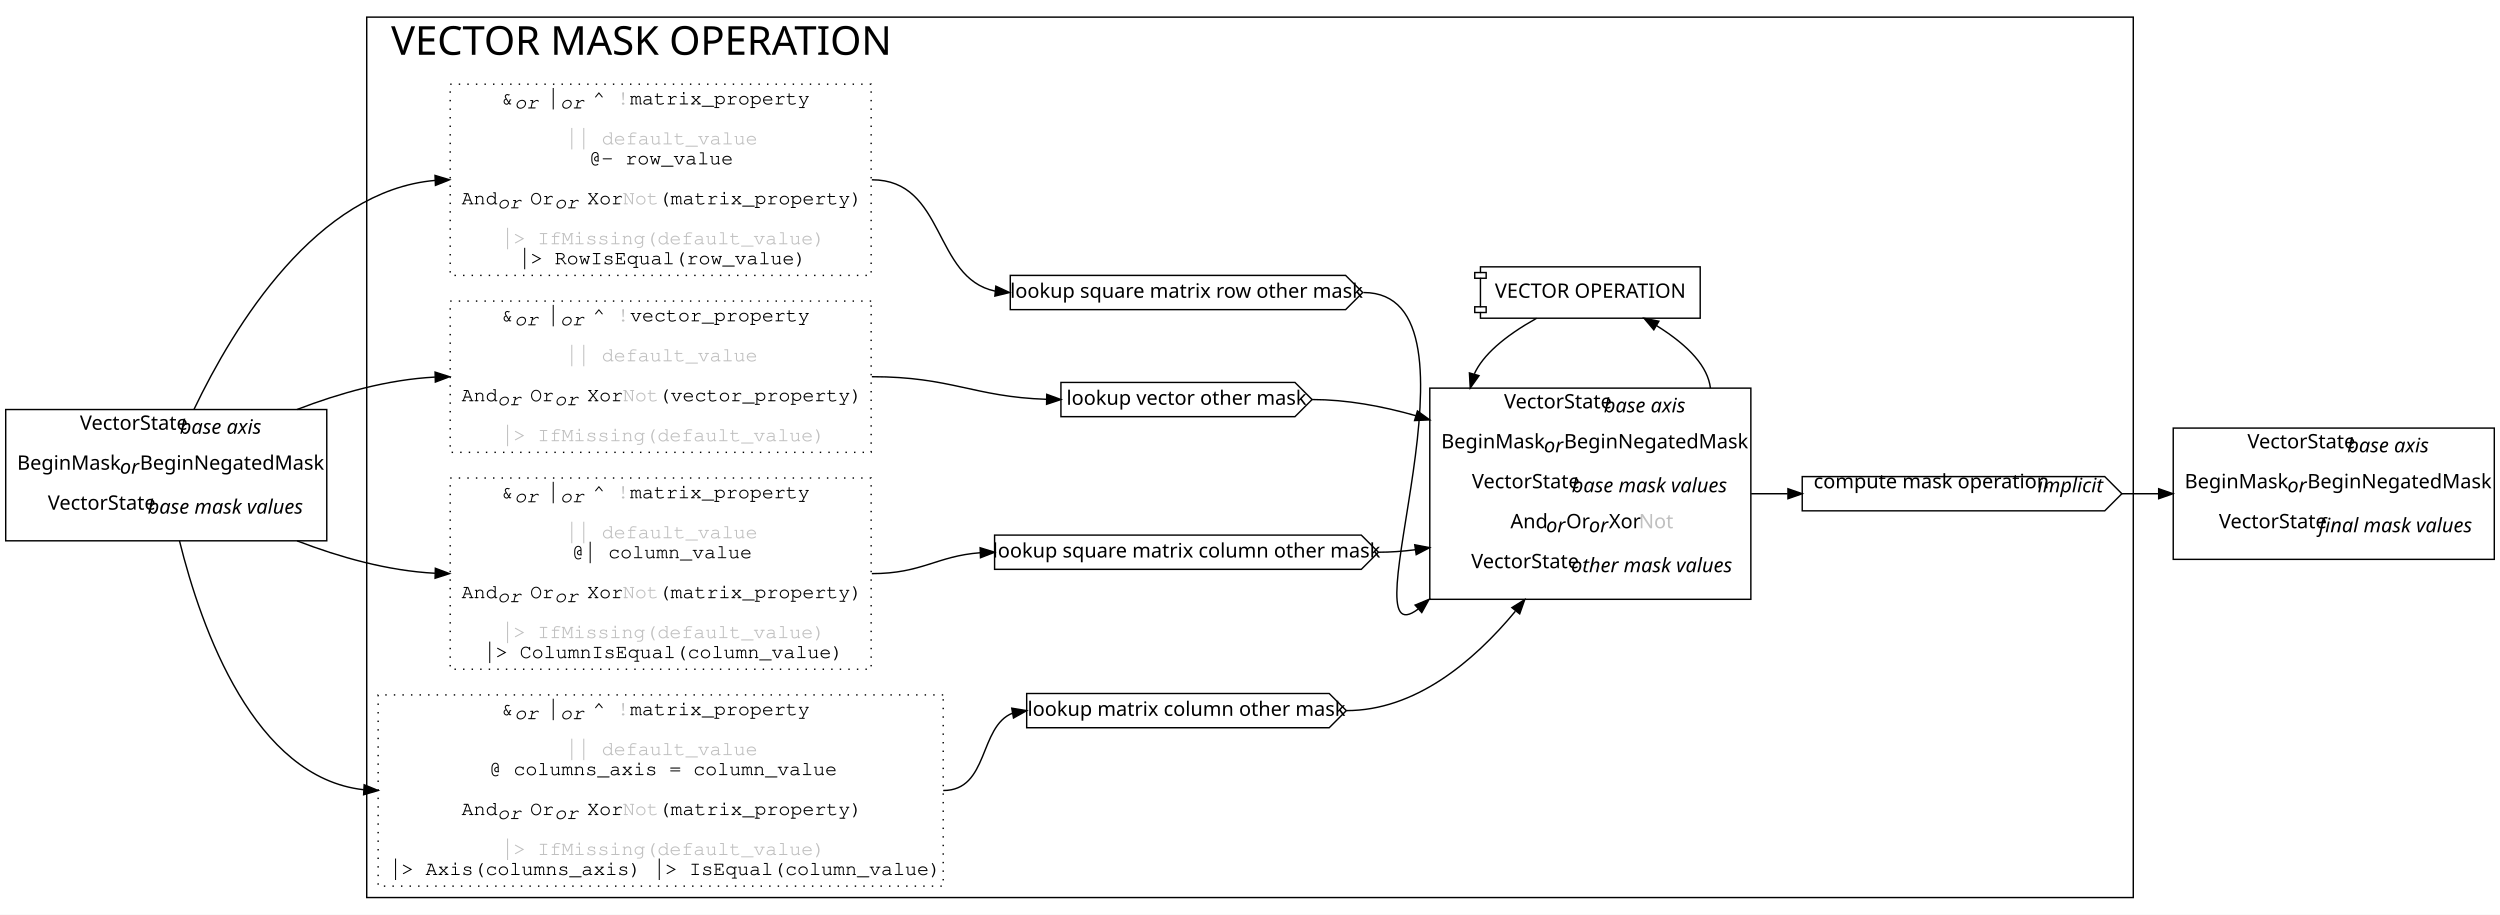
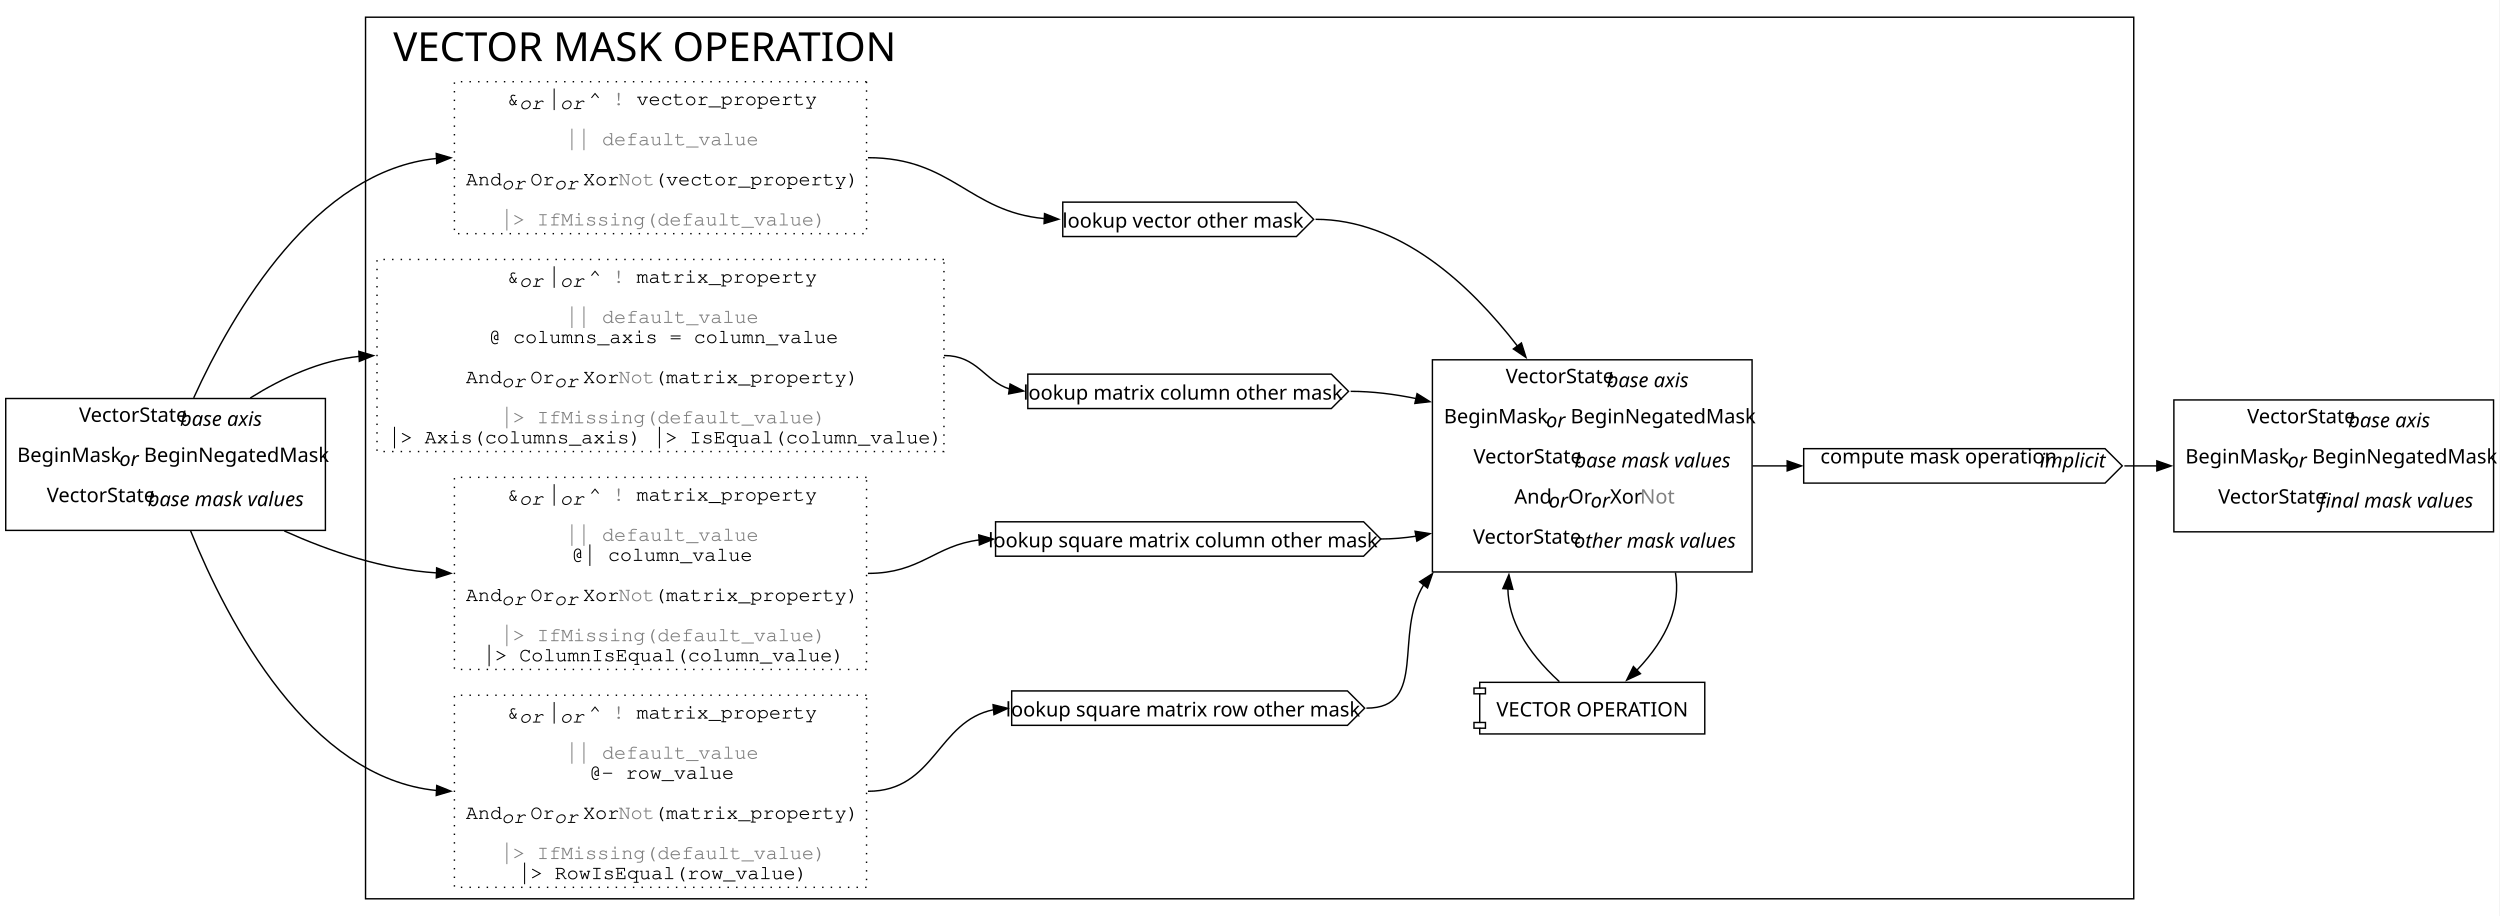
- <svg xmlns="http://www.w3.org/2000/svg" xmlns:xlink="http://www.w3.org/1999/xlink" width="1752pt" height="641pt" viewBox="0.00 0.00 1752.00 641.00">
-   <g id="graph0" class="graph" transform="scale(1 1) rotate(0) translate(4 637)">
-     <polygon fill="#ffffff" stroke="transparent" points="-4,4 -4,-637 1748,-637 1748,4 -4,4" />
+ <svg xmlns="http://www.w3.org/2000/svg" xmlns:xlink="http://www.w3.org/1999/xlink" width="1744pt" height="639pt" viewBox="0.00 0.00 1744.00 639.00">
+   <g id="graph0" class="graph" transform="scale(1 1) rotate(0) translate(4 635)">
+     <polygon fill="white" stroke="none" points="-4,4 -4,-635 1739.5,-635 1739.5,4 -4,4" />
    <g id="clust1" class="cluster">
-       <polygon fill="none" stroke="#000000" points="253,-8 253,-625 1491,-625 1491,-8 253,-8" />
-       <text text-anchor="middle" x="445.5" y="-598.6" font-family="Sans-Serif" font-size="28.00" fill="#000000">VECTOR MASK OPERATION</text>
+       <polygon fill="none" stroke="black" points="251,-8 251,-623 1484.5,-623 1484.5,-8 251,-8" />
+       <text xml:space="preserve" text-anchor="middle" x="445.75" y="-592.4" font-family="Sans-Serif" font-size="28.00">VECTOR MASK OPERATION</text>
    </g>
    <g id="node1" class="node">
-       <polygon fill="none" stroke="#000000" points="225,-350 0,-350 0,-258 225,-258 225,-350" />
-       <text text-anchor="start" x="52" y="-335.8" font-family="Sans-Serif" font-size="14.00" fill="#000000">VectorState</text>
-       <text text-anchor="start" x="122" y="-335.8" font-family="Sans-Serif" font-style="italic" baseline-shift="sub" font-size="14.00" fill="#000000">base axis</text>
-       <text text-anchor="start" x="110.5" y="-321.8" font-family="Sans-Serif" font-size="14.00" fill="#000000"> </text>
-       <text text-anchor="start" x="8" y="-307.8" font-family="Sans-Serif" font-size="14.00" fill="#000000">BeginMask </text>
-       <text text-anchor="start" x="80" y="-307.8" font-family="Sans-Serif" font-style="italic" baseline-shift="sub" font-size="14.00" fill="#000000">or </text>
-       <text text-anchor="start" x="94" y="-307.8" font-family="Sans-Serif" font-size="14.00" fill="#000000"> BeginNegatedMask</text>
-       <text text-anchor="start" x="110.5" y="-293.8" font-family="Sans-Serif" font-size="14.00" fill="#000000"> </text>
-       <text text-anchor="start" x="29.5" y="-279.8" font-family="Sans-Serif" font-size="14.00" fill="#000000">VectorState</text>
-       <text text-anchor="start" x="99.5" y="-279.8" font-family="Sans-Serif" font-style="italic" baseline-shift="sub" font-size="14.00" fill="#000000">base mask values</text>
-       <text text-anchor="start" x="110.5" y="-265.8" font-family="Sans-Serif" font-size="14.00" fill="#000000"> </text>
+       <polygon fill="none" stroke="black" points="223,-357 0,-357 0,-265 223,-265 223,-357" />
+       <text xml:space="preserve" text-anchor="start" x="51.12" y="-340.7" font-family="Sans-Serif" font-size="14.00">VectorState</text>
+       <text xml:space="preserve" text-anchor="start" x="121.62" y="-340.7" font-family="Sans-Serif" font-style="italic" baseline-shift="sub" font-size="14.00">base axis</text>
+       <text xml:space="preserve" text-anchor="start" x="109.62" y="-326.7" font-family="Sans-Serif" font-size="14.00"> </text>
+       <text xml:space="preserve" text-anchor="start" x="8" y="-312.7" font-family="Sans-Serif" font-size="14.00">BeginMask </text>
+       <text xml:space="preserve" text-anchor="start" x="79.25" y="-312.7" font-family="Sans-Serif" font-style="italic" baseline-shift="sub" font-size="14.00">or </text>
+       <text xml:space="preserve" text-anchor="start" x="92.75" y="-312.7" font-family="Sans-Serif" font-size="14.00"> BeginNegatedMask</text>
+       <text xml:space="preserve" text-anchor="start" x="109.62" y="-298.7" font-family="Sans-Serif" font-size="14.00"> </text>
+       <text xml:space="preserve" text-anchor="start" x="28.62" y="-284.7" font-family="Sans-Serif" font-size="14.00">VectorState</text>
+       <text xml:space="preserve" text-anchor="start" x="99.12" y="-284.7" font-family="Sans-Serif" font-style="italic" baseline-shift="sub" font-size="14.00">base mask values</text>
+       <text xml:space="preserve" text-anchor="start" x="109.62" y="-270.7" font-family="Sans-Serif" font-size="14.00"> </text>
    </g>
    <g id="node4" class="node">
-       <polygon fill="none" stroke="#000000" stroke-dasharray="1,5" points="606.5,-578 311.5,-578 311.5,-444 606.5,-444 606.5,-578" />
-       <text text-anchor="start" x="347.5" y="-563.8" font-family="Courier,monospace" font-size="14.00" fill="#000000">&amp;</text>
-       <text text-anchor="start" x="356.5" y="-563.8" font-family="Courier,monospace" font-style="italic" baseline-shift="sub" font-size="14.00" fill="#000000">or </text>
-       <text text-anchor="start" x="379.5" y="-563.8" font-family="Courier,monospace" font-size="14.00" fill="#000000">|</text>
-       <text text-anchor="start" x="388.5" y="-563.8" font-family="Courier,monospace" font-style="italic" baseline-shift="sub" font-size="14.00" fill="#000000">or </text>
-       <text text-anchor="start" x="411.5" y="-563.8" font-family="Courier,monospace" font-size="14.00" fill="#000000">^ </text>
-       <text text-anchor="start" x="428.5" y="-563.8" font-family="Courier,monospace" font-size="14.00" fill="#c0c0c0">!</text>
-       <text text-anchor="start" x="437.5" y="-563.8" font-family="Courier,monospace" font-size="14.00" fill="#000000"> matrix_property</text>
-       <text text-anchor="start" x="454.5" y="-549.8" font-family="Courier,monospace" font-size="14.00" fill="#000000"> </text>
-       <text text-anchor="start" x="392.5" y="-535.8" font-family="Courier,monospace" font-size="14.00" fill="#c0c0c0">|| default_value</text>
-       <text text-anchor="start" x="409" y="-521.8" font-family="Courier,monospace" font-size="14.00" fill="#000000">@- row_value</text>
-       <text text-anchor="start" x="454.5" y="-507.8" font-family="Courier,monospace" font-size="14.00" fill="#000000"> </text>
-       <text text-anchor="start" x="319.5" y="-493.8" font-family="Courier,monospace" font-size="14.00" fill="#000000">And</text>
-       <text text-anchor="start" x="344.5" y="-493.8" font-family="Courier,monospace" font-style="italic" baseline-shift="sub" font-size="14.00" fill="#000000">or </text>
-       <text text-anchor="start" x="367.5" y="-493.8" font-family="Courier,monospace" font-size="14.00" fill="#000000">Or</text>
-       <text text-anchor="start" x="384.5" y="-493.8" font-family="Courier,monospace" font-style="italic" baseline-shift="sub" font-size="14.00" fill="#000000">or </text>
-       <text text-anchor="start" x="407.5" y="-493.8" font-family="Courier,monospace" font-size="14.00" fill="#000000">Xor</text>
-       <text text-anchor="start" x="432.5" y="-493.8" font-family="Courier,monospace" font-size="14.00" fill="#c0c0c0">Not</text>
-       <text text-anchor="start" x="457.5" y="-493.8" font-family="Courier,monospace" font-size="14.00" fill="#000000">(matrix_property)</text>
-       <text text-anchor="start" x="454.5" y="-479.8" font-family="Courier,monospace" font-size="14.00" fill="#000000"> </text>
-       <text text-anchor="start" x="347.5" y="-465.8" font-family="Courier,monospace" font-size="14.00" fill="#c0c0c0">|&gt; IfMissing(default_value)</text>
-       <text text-anchor="start" x="359.5" y="-451.8" font-family="Courier,monospace" font-size="14.00" fill="#000000">|&gt; RowIsEqual(row_value)</text>
+       <polygon fill="none" stroke="black" stroke-dasharray="1,5" points="600.5,-150 313,-150 313,-16 600.5,-16 600.5,-150" />
+       <text xml:space="preserve" text-anchor="start" x="349.88" y="-133.7" font-family="Courier,monospace" font-size="14.00">&amp;</text>
+       <text xml:space="preserve" text-anchor="start" x="358.12" y="-133.7" font-family="Courier,monospace" font-style="italic" baseline-shift="sub" font-size="14.00">or </text>
+       <text xml:space="preserve" text-anchor="start" x="378.38" y="-133.7" font-family="Courier,monospace" font-size="14.00">|</text>
+       <text xml:space="preserve" text-anchor="start" x="386.62" y="-133.7" font-family="Courier,monospace" font-style="italic" baseline-shift="sub" font-size="14.00">or </text>
+       <text xml:space="preserve" text-anchor="start" x="406.88" y="-133.7" font-family="Courier,monospace" font-size="14.00">^ </text>
+       <text xml:space="preserve" text-anchor="start" x="423.38" y="-133.7" font-family="Courier,monospace" font-size="14.00" fill="gray">!</text>
+       <text xml:space="preserve" text-anchor="start" x="431.62" y="-133.7" font-family="Courier,monospace" font-size="14.00"> matrix_property</text>
+       <text xml:space="preserve" text-anchor="start" x="452.62" y="-119.7" font-family="Courier,monospace" font-size="14.00"> </text>
+       <text xml:space="preserve" text-anchor="start" x="390.75" y="-105.7" font-family="Courier,monospace" font-size="14.00" fill="gray">|| default_value</text>
+       <text xml:space="preserve" text-anchor="start" x="407.25" y="-91.7" font-family="Courier,monospace" font-size="14.00">@- row_value</text>
+       <text xml:space="preserve" text-anchor="start" x="452.62" y="-77.7" font-family="Courier,monospace" font-size="14.00"> </text>
+       <text xml:space="preserve" text-anchor="start" x="321" y="-63.7" font-family="Courier,monospace" font-size="14.00">And</text>
+       <text xml:space="preserve" text-anchor="start" x="345.75" y="-63.7" font-family="Courier,monospace" font-style="italic" baseline-shift="sub" font-size="14.00">or </text>
+       <text xml:space="preserve" text-anchor="start" x="366" y="-63.7" font-family="Courier,monospace" font-size="14.00">Or</text>
+       <text xml:space="preserve" text-anchor="start" x="382.5" y="-63.7" font-family="Courier,monospace" font-style="italic" baseline-shift="sub" font-size="14.00">or </text>
+       <text xml:space="preserve" text-anchor="start" x="402.75" y="-63.7" font-family="Courier,monospace" font-size="14.00">Xor</text>
+       <text xml:space="preserve" text-anchor="start" x="427.5" y="-63.7" font-family="Courier,monospace" font-size="14.00" fill="gray">Not</text>
+       <text xml:space="preserve" text-anchor="start" x="452.25" y="-63.7" font-family="Courier,monospace" font-size="14.00">(matrix_property)</text>
+       <text xml:space="preserve" text-anchor="start" x="452.62" y="-49.7" font-family="Courier,monospace" font-size="14.00"> </text>
+       <text xml:space="preserve" text-anchor="start" x="345.38" y="-35.7" font-family="Courier,monospace" font-size="14.00" fill="gray">|&gt; IfMissing(default_value)</text>
+       <text xml:space="preserve" text-anchor="start" x="357.75" y="-21.7" font-family="Courier,monospace" font-size="14.00">|&gt; RowIsEqual(row_value)</text>
    </g>
    <g id="edge13" class="edge">
-       <path fill="none" stroke="#000000" d="M131.994,-350.197C160.086,-408.881 217.874,-503.455 301.007,-510.573" />
-       <polygon fill="#000000" stroke="#000000" points="300.86,-514.07 311,-511 301.158,-507.077 300.86,-514.07" />
+       <path fill="none" stroke="black" d="M128.99,-264.59C154.91,-200.59 211.62,-92.13 300.69,-83.54" />
+       <polygon fill="black" stroke="black" points="300.67,-87.05 310.49,-83.07 300.33,-80.06 300.67,-87.05" />
    </g>
    <g id="node6" class="node">
-       <polygon fill="none" stroke="#000000" stroke-dasharray="1,5" points="606.5,-302 311.5,-302 311.5,-168 606.5,-168 606.5,-302" />
-       <text text-anchor="start" x="347.5" y="-287.8" font-family="Courier,monospace" font-size="14.00" fill="#000000">&amp;</text>
-       <text text-anchor="start" x="356.5" y="-287.8" font-family="Courier,monospace" font-style="italic" baseline-shift="sub" font-size="14.00" fill="#000000">or </text>
-       <text text-anchor="start" x="379.5" y="-287.8" font-family="Courier,monospace" font-size="14.00" fill="#000000">|</text>
-       <text text-anchor="start" x="388.5" y="-287.8" font-family="Courier,monospace" font-style="italic" baseline-shift="sub" font-size="14.00" fill="#000000">or </text>
-       <text text-anchor="start" x="411.5" y="-287.8" font-family="Courier,monospace" font-size="14.00" fill="#000000">^ </text>
-       <text text-anchor="start" x="428.5" y="-287.8" font-family="Courier,monospace" font-size="14.00" fill="#c0c0c0">!</text>
-       <text text-anchor="start" x="437.5" y="-287.8" font-family="Courier,monospace" font-size="14.00" fill="#000000"> matrix_property</text>
-       <text text-anchor="start" x="454.5" y="-273.8" font-family="Courier,monospace" font-size="14.00" fill="#000000"> </text>
-       <text text-anchor="start" x="392.5" y="-259.8" font-family="Courier,monospace" font-size="14.00" fill="#c0c0c0">|| default_value</text>
-       <text text-anchor="start" x="397" y="-245.8" font-family="Courier,monospace" font-size="14.00" fill="#000000">@| column_value</text>
-       <text text-anchor="start" x="454.5" y="-231.8" font-family="Courier,monospace" font-size="14.00" fill="#000000"> </text>
-       <text text-anchor="start" x="319.5" y="-217.8" font-family="Courier,monospace" font-size="14.00" fill="#000000">And</text>
-       <text text-anchor="start" x="344.5" y="-217.8" font-family="Courier,monospace" font-style="italic" baseline-shift="sub" font-size="14.00" fill="#000000">or </text>
-       <text text-anchor="start" x="367.5" y="-217.8" font-family="Courier,monospace" font-size="14.00" fill="#000000">Or</text>
-       <text text-anchor="start" x="384.5" y="-217.8" font-family="Courier,monospace" font-style="italic" baseline-shift="sub" font-size="14.00" fill="#000000">or </text>
-       <text text-anchor="start" x="407.5" y="-217.8" font-family="Courier,monospace" font-size="14.00" fill="#000000">Xor</text>
-       <text text-anchor="start" x="432.5" y="-217.8" font-family="Courier,monospace" font-size="14.00" fill="#c0c0c0">Not</text>
-       <text text-anchor="start" x="457.5" y="-217.8" font-family="Courier,monospace" font-size="14.00" fill="#000000">(matrix_property)</text>
-       <text text-anchor="start" x="454.5" y="-203.8" font-family="Courier,monospace" font-size="14.00" fill="#000000"> </text>
-       <text text-anchor="start" x="347.5" y="-189.8" font-family="Courier,monospace" font-size="14.00" fill="#c0c0c0">|&gt; IfMissing(default_value)</text>
-       <text text-anchor="start" x="335" y="-175.8" font-family="Courier,monospace" font-size="14.00" fill="#000000">|&gt; ColumnIsEqual(column_value)</text>
+       <polygon fill="none" stroke="black" stroke-dasharray="1,5" points="600.5,-302 313,-302 313,-168 600.5,-168 600.5,-302" />
+       <text xml:space="preserve" text-anchor="start" x="349.88" y="-285.7" font-family="Courier,monospace" font-size="14.00">&amp;</text>
+       <text xml:space="preserve" text-anchor="start" x="358.12" y="-285.7" font-family="Courier,monospace" font-style="italic" baseline-shift="sub" font-size="14.00">or </text>
+       <text xml:space="preserve" text-anchor="start" x="378.38" y="-285.7" font-family="Courier,monospace" font-size="14.00">|</text>
+       <text xml:space="preserve" text-anchor="start" x="386.62" y="-285.7" font-family="Courier,monospace" font-style="italic" baseline-shift="sub" font-size="14.00">or </text>
+       <text xml:space="preserve" text-anchor="start" x="406.88" y="-285.7" font-family="Courier,monospace" font-size="14.00">^ </text>
+       <text xml:space="preserve" text-anchor="start" x="423.38" y="-285.7" font-family="Courier,monospace" font-size="14.00" fill="gray">!</text>
+       <text xml:space="preserve" text-anchor="start" x="431.62" y="-285.7" font-family="Courier,monospace" font-size="14.00"> matrix_property</text>
+       <text xml:space="preserve" text-anchor="start" x="452.62" y="-271.7" font-family="Courier,monospace" font-size="14.00"> </text>
+       <text xml:space="preserve" text-anchor="start" x="390.75" y="-257.7" font-family="Courier,monospace" font-size="14.00" fill="gray">|| default_value</text>
+       <text xml:space="preserve" text-anchor="start" x="394.88" y="-243.7" font-family="Courier,monospace" font-size="14.00">@| column_value</text>
+       <text xml:space="preserve" text-anchor="start" x="452.62" y="-229.7" font-family="Courier,monospace" font-size="14.00"> </text>
+       <text xml:space="preserve" text-anchor="start" x="321" y="-215.7" font-family="Courier,monospace" font-size="14.00">And</text>
+       <text xml:space="preserve" text-anchor="start" x="345.75" y="-215.7" font-family="Courier,monospace" font-style="italic" baseline-shift="sub" font-size="14.00">or </text>
+       <text xml:space="preserve" text-anchor="start" x="366" y="-215.7" font-family="Courier,monospace" font-size="14.00">Or</text>
+       <text xml:space="preserve" text-anchor="start" x="382.5" y="-215.7" font-family="Courier,monospace" font-style="italic" baseline-shift="sub" font-size="14.00">or </text>
+       <text xml:space="preserve" text-anchor="start" x="402.75" y="-215.7" font-family="Courier,monospace" font-size="14.00">Xor</text>
+       <text xml:space="preserve" text-anchor="start" x="427.5" y="-215.7" font-family="Courier,monospace" font-size="14.00" fill="gray">Not</text>
+       <text xml:space="preserve" text-anchor="start" x="452.25" y="-215.7" font-family="Courier,monospace" font-size="14.00">(matrix_property)</text>
+       <text xml:space="preserve" text-anchor="start" x="452.62" y="-201.7" font-family="Courier,monospace" font-size="14.00"> </text>
+       <text xml:space="preserve" text-anchor="start" x="345.38" y="-187.7" font-family="Courier,monospace" font-size="14.00" fill="gray">|&gt; IfMissing(default_value)</text>
+       <text xml:space="preserve" text-anchor="start" x="333" y="-173.7" font-family="Courier,monospace" font-size="14.00">|&gt; ColumnIsEqual(column_value)</text>
    </g>
    <g id="edge14" class="edge">
-       <path fill="none" stroke="#000000" d="M204.147,-257.976C233.93,-246.506 267.824,-236.955 300.801,-235.266" />
-       <polygon fill="#000000" stroke="#000000" points="301.094,-238.759 311,-235 300.912,-231.762 301.094,-238.759" />
+       <path fill="none" stroke="black" d="M194.33,-264.6C226.15,-250.26 263.76,-237.6 300.6,-235.35" />
+       <polygon fill="black" stroke="black" points="300.6,-238.86 310.49,-235.05 300.38,-231.86 300.6,-238.86" />
    </g>
    <g id="node8" class="node">
-       <polygon fill="none" stroke="#000000" stroke-dasharray="1,5" points="657,-150 261,-150 261,-16 657,-16 657,-150" />
-       <text text-anchor="start" x="347.5" y="-135.8" font-family="Courier,monospace" font-size="14.00" fill="#000000">&amp;</text>
-       <text text-anchor="start" x="356.5" y="-135.8" font-family="Courier,monospace" font-style="italic" baseline-shift="sub" font-size="14.00" fill="#000000">or </text>
-       <text text-anchor="start" x="379.5" y="-135.8" font-family="Courier,monospace" font-size="14.00" fill="#000000">|</text>
-       <text text-anchor="start" x="388.5" y="-135.8" font-family="Courier,monospace" font-style="italic" baseline-shift="sub" font-size="14.00" fill="#000000">or </text>
-       <text text-anchor="start" x="411.5" y="-135.8" font-family="Courier,monospace" font-size="14.00" fill="#000000">^ </text>
-       <text text-anchor="start" x="428.5" y="-135.8" font-family="Courier,monospace" font-size="14.00" fill="#c0c0c0">!</text>
-       <text text-anchor="start" x="437.5" y="-135.8" font-family="Courier,monospace" font-size="14.00" fill="#000000"> matrix_property</text>
-       <text text-anchor="start" x="454.5" y="-121.8" font-family="Courier,monospace" font-size="14.00" fill="#000000"> </text>
-       <text text-anchor="start" x="392.5" y="-107.8" font-family="Courier,monospace" font-size="14.00" fill="#c0c0c0">|| default_value</text>
-       <text text-anchor="start" x="339" y="-93.8" font-family="Courier,monospace" font-size="14.00" fill="#000000">@ columns_axis = column_value</text>
-       <text text-anchor="start" x="454.5" y="-79.8" font-family="Courier,monospace" font-size="14.00" fill="#000000"> </text>
-       <text text-anchor="start" x="319.5" y="-65.8" font-family="Courier,monospace" font-size="14.00" fill="#000000">And</text>
-       <text text-anchor="start" x="344.5" y="-65.8" font-family="Courier,monospace" font-style="italic" baseline-shift="sub" font-size="14.00" fill="#000000">or </text>
-       <text text-anchor="start" x="367.5" y="-65.8" font-family="Courier,monospace" font-size="14.00" fill="#000000">Or</text>
-       <text text-anchor="start" x="384.5" y="-65.8" font-family="Courier,monospace" font-style="italic" baseline-shift="sub" font-size="14.00" fill="#000000">or </text>
-       <text text-anchor="start" x="407.5" y="-65.8" font-family="Courier,monospace" font-size="14.00" fill="#000000">Xor</text>
-       <text text-anchor="start" x="432.5" y="-65.8" font-family="Courier,monospace" font-size="14.00" fill="#c0c0c0">Not</text>
-       <text text-anchor="start" x="457.5" y="-65.8" font-family="Courier,monospace" font-size="14.00" fill="#000000">(matrix_property)</text>
-       <text text-anchor="start" x="454.5" y="-51.8" font-family="Courier,monospace" font-size="14.00" fill="#000000"> </text>
-       <text text-anchor="start" x="347.5" y="-37.8" font-family="Courier,monospace" font-size="14.00" fill="#c0c0c0">|&gt; IfMissing(default_value)</text>
-       <text text-anchor="start" x="269" y="-23.8" font-family="Courier,monospace" font-size="14.00" fill="#000000">|&gt; Axis(columns_axis) |&gt; IsEqual(column_value)</text>
+       <polygon fill="none" stroke="black" stroke-dasharray="1,5" points="654.5,-454 259,-454 259,-320 654.5,-320 654.5,-454" />
+       <text xml:space="preserve" text-anchor="start" x="349.88" y="-437.7" font-family="Courier,monospace" font-size="14.00">&amp;</text>
+       <text xml:space="preserve" text-anchor="start" x="358.12" y="-437.7" font-family="Courier,monospace" font-style="italic" baseline-shift="sub" font-size="14.00">or </text>
+       <text xml:space="preserve" text-anchor="start" x="378.38" y="-437.7" font-family="Courier,monospace" font-size="14.00">|</text>
+       <text xml:space="preserve" text-anchor="start" x="386.62" y="-437.7" font-family="Courier,monospace" font-style="italic" baseline-shift="sub" font-size="14.00">or </text>
+       <text xml:space="preserve" text-anchor="start" x="406.88" y="-437.7" font-family="Courier,monospace" font-size="14.00">^ </text>
+       <text xml:space="preserve" text-anchor="start" x="423.38" y="-437.7" font-family="Courier,monospace" font-size="14.00" fill="gray">!</text>
+       <text xml:space="preserve" text-anchor="start" x="431.62" y="-437.7" font-family="Courier,monospace" font-size="14.00"> matrix_property</text>
+       <text xml:space="preserve" text-anchor="start" x="452.62" y="-423.7" font-family="Courier,monospace" font-size="14.00"> </text>
+       <text xml:space="preserve" text-anchor="start" x="390.75" y="-409.7" font-family="Courier,monospace" font-size="14.00" fill="gray">|| default_value</text>
+       <text xml:space="preserve" text-anchor="start" x="337.12" y="-395.7" font-family="Courier,monospace" font-size="14.00">@ columns_axis = column_value</text>
+       <text xml:space="preserve" text-anchor="start" x="452.62" y="-381.7" font-family="Courier,monospace" font-size="14.00"> </text>
+       <text xml:space="preserve" text-anchor="start" x="321" y="-367.7" font-family="Courier,monospace" font-size="14.00">And</text>
+       <text xml:space="preserve" text-anchor="start" x="345.75" y="-367.7" font-family="Courier,monospace" font-style="italic" baseline-shift="sub" font-size="14.00">or </text>
+       <text xml:space="preserve" text-anchor="start" x="366" y="-367.7" font-family="Courier,monospace" font-size="14.00">Or</text>
+       <text xml:space="preserve" text-anchor="start" x="382.5" y="-367.7" font-family="Courier,monospace" font-style="italic" baseline-shift="sub" font-size="14.00">or </text>
+       <text xml:space="preserve" text-anchor="start" x="402.75" y="-367.7" font-family="Courier,monospace" font-size="14.00">Xor</text>
+       <text xml:space="preserve" text-anchor="start" x="427.5" y="-367.7" font-family="Courier,monospace" font-size="14.00" fill="gray">Not</text>
+       <text xml:space="preserve" text-anchor="start" x="452.25" y="-367.7" font-family="Courier,monospace" font-size="14.00">(matrix_property)</text>
+       <text xml:space="preserve" text-anchor="start" x="452.62" y="-353.7" font-family="Courier,monospace" font-size="14.00"> </text>
+       <text xml:space="preserve" text-anchor="start" x="345.38" y="-339.7" font-family="Courier,monospace" font-size="14.00" fill="gray">|&gt; IfMissing(default_value)</text>
+       <text xml:space="preserve" text-anchor="start" x="267" y="-325.7" font-family="Courier,monospace" font-size="14.00">|&gt; Axis(columns_axis) |&gt; IsEqual(column_value)</text>
    </g>
    <g id="edge15" class="edge">
-       <path fill="none" stroke="#000000" d="M121.792,-257.94C137.192,-195.828 174.239,-91.961 250.94,-83.545" />
-       <polygon fill="#000000" stroke="#000000" points="251.204,-87.036 261,-83 250.825,-80.046 251.204,-87.036" />
+       <path fill="none" stroke="black" d="M170.6,-357.4C192.88,-371.31 219.51,-383.63 246.73,-386.41" />
+       <polygon fill="black" stroke="black" points="246.32,-389.9 256.49,-386.92 246.68,-382.91 246.32,-389.9" />
    </g>
    <g id="node10" class="node">
-       <polygon fill="none" stroke="#000000" stroke-dasharray="1,5" points="606.5,-426 311.5,-426 311.5,-320 606.5,-320 606.5,-426" />
-       <text text-anchor="start" x="347.5" y="-411.8" font-family="Courier,monospace" font-size="14.00" fill="#000000">&amp;</text>
-       <text text-anchor="start" x="356.5" y="-411.8" font-family="Courier,monospace" font-style="italic" baseline-shift="sub" font-size="14.00" fill="#000000">or </text>
-       <text text-anchor="start" x="379.5" y="-411.8" font-family="Courier,monospace" font-size="14.00" fill="#000000">|</text>
-       <text text-anchor="start" x="388.5" y="-411.8" font-family="Courier,monospace" font-style="italic" baseline-shift="sub" font-size="14.00" fill="#000000">or </text>
-       <text text-anchor="start" x="411.5" y="-411.8" font-family="Courier,monospace" font-size="14.00" fill="#000000">^ </text>
-       <text text-anchor="start" x="428.5" y="-411.8" font-family="Courier,monospace" font-size="14.00" fill="#c0c0c0">!</text>
-       <text text-anchor="start" x="437.5" y="-411.8" font-family="Courier,monospace" font-size="14.00" fill="#000000"> vector_property</text>
-       <text text-anchor="start" x="454.5" y="-397.8" font-family="Courier,monospace" font-size="14.00" fill="#000000"> </text>
-       <text text-anchor="start" x="392.5" y="-383.8" font-family="Courier,monospace" font-size="14.00" fill="#c0c0c0">|| default_value</text>
-       <text text-anchor="start" x="454.5" y="-369.8" font-family="Courier,monospace" font-size="14.00" fill="#000000"> </text>
-       <text text-anchor="start" x="319.5" y="-355.8" font-family="Courier,monospace" font-size="14.00" fill="#000000">And</text>
-       <text text-anchor="start" x="344.5" y="-355.8" font-family="Courier,monospace" font-style="italic" baseline-shift="sub" font-size="14.00" fill="#000000">or </text>
-       <text text-anchor="start" x="367.5" y="-355.8" font-family="Courier,monospace" font-size="14.00" fill="#000000">Or</text>
-       <text text-anchor="start" x="384.5" y="-355.8" font-family="Courier,monospace" font-style="italic" baseline-shift="sub" font-size="14.00" fill="#000000">or </text>
-       <text text-anchor="start" x="407.5" y="-355.8" font-family="Courier,monospace" font-size="14.00" fill="#000000">Xor</text>
-       <text text-anchor="start" x="432.5" y="-355.8" font-family="Courier,monospace" font-size="14.00" fill="#c0c0c0">Not</text>
-       <text text-anchor="start" x="457.5" y="-355.8" font-family="Courier,monospace" font-size="14.00" fill="#000000">(vector_property)</text>
-       <text text-anchor="start" x="454.5" y="-341.8" font-family="Courier,monospace" font-size="14.00" fill="#000000"> </text>
-       <text text-anchor="start" x="347.5" y="-327.8" font-family="Courier,monospace" font-size="14.00" fill="#c0c0c0">|&gt; IfMissing(default_value)</text>
+       <polygon fill="none" stroke="black" stroke-dasharray="1,5" points="600.5,-578 313,-578 313,-472 600.5,-472 600.5,-578" />
+       <text xml:space="preserve" text-anchor="start" x="349.88" y="-561.7" font-family="Courier,monospace" font-size="14.00">&amp;</text>
+       <text xml:space="preserve" text-anchor="start" x="358.12" y="-561.7" font-family="Courier,monospace" font-style="italic" baseline-shift="sub" font-size="14.00">or </text>
+       <text xml:space="preserve" text-anchor="start" x="378.38" y="-561.7" font-family="Courier,monospace" font-size="14.00">|</text>
+       <text xml:space="preserve" text-anchor="start" x="386.62" y="-561.7" font-family="Courier,monospace" font-style="italic" baseline-shift="sub" font-size="14.00">or </text>
+       <text xml:space="preserve" text-anchor="start" x="406.88" y="-561.7" font-family="Courier,monospace" font-size="14.00">^ </text>
+       <text xml:space="preserve" text-anchor="start" x="423.38" y="-561.7" font-family="Courier,monospace" font-size="14.00" fill="gray">!</text>
+       <text xml:space="preserve" text-anchor="start" x="431.62" y="-561.7" font-family="Courier,monospace" font-size="14.00"> vector_property</text>
+       <text xml:space="preserve" text-anchor="start" x="452.62" y="-547.7" font-family="Courier,monospace" font-size="14.00"> </text>
+       <text xml:space="preserve" text-anchor="start" x="390.75" y="-533.7" font-family="Courier,monospace" font-size="14.00" fill="gray">|| default_value</text>
+       <text xml:space="preserve" text-anchor="start" x="452.62" y="-519.7" font-family="Courier,monospace" font-size="14.00"> </text>
+       <text xml:space="preserve" text-anchor="start" x="321" y="-505.7" font-family="Courier,monospace" font-size="14.00">And</text>
+       <text xml:space="preserve" text-anchor="start" x="345.75" y="-505.7" font-family="Courier,monospace" font-style="italic" baseline-shift="sub" font-size="14.00">or </text>
+       <text xml:space="preserve" text-anchor="start" x="366" y="-505.7" font-family="Courier,monospace" font-size="14.00">Or</text>
+       <text xml:space="preserve" text-anchor="start" x="382.5" y="-505.7" font-family="Courier,monospace" font-style="italic" baseline-shift="sub" font-size="14.00">or </text>
+       <text xml:space="preserve" text-anchor="start" x="402.75" y="-505.7" font-family="Courier,monospace" font-size="14.00">Xor</text>
+       <text xml:space="preserve" text-anchor="start" x="427.5" y="-505.7" font-family="Courier,monospace" font-size="14.00" fill="gray">Not</text>
+       <text xml:space="preserve" text-anchor="start" x="452.25" y="-505.7" font-family="Courier,monospace" font-size="14.00">(vector_property)</text>
+       <text xml:space="preserve" text-anchor="start" x="452.62" y="-491.7" font-family="Courier,monospace" font-size="14.00"> </text>
+       <text xml:space="preserve" text-anchor="start" x="345.38" y="-477.7" font-family="Courier,monospace" font-size="14.00" fill="gray">|&gt; IfMissing(default_value)</text>
    </g>
    <g id="edge16" class="edge">
-       <path fill="none" stroke="#000000" d="M204.147,-350.024C233.93,-361.494 267.824,-371.045 300.801,-372.735" />
-       <polygon fill="#000000" stroke="#000000" points="300.912,-376.238 311,-373 301.094,-369.241 300.912,-376.238" />
+       <path fill="none" stroke="black" d="M131.11,-357.43C158.57,-417.73 215.99,-516.29 300.7,-524.46" />
+       <polygon fill="black" stroke="black" points="300.33,-527.94 310.49,-524.93 300.67,-520.95 300.33,-527.94" />
    </g>
    <g id="node2" class="node">
-       <polygon fill="none" stroke="#000000" points="1744,-337 1519,-337 1519,-245 1744,-245 1744,-337" />
-       <text text-anchor="start" x="1571" y="-322.8" font-family="Sans-Serif" font-size="14.00" fill="#000000">VectorState</text>
-       <text text-anchor="start" x="1641" y="-322.8" font-family="Sans-Serif" font-style="italic" baseline-shift="sub" font-size="14.00" fill="#000000">base axis</text>
-       <text text-anchor="start" x="1629.5" y="-308.8" font-family="Sans-Serif" font-size="14.00" fill="#000000"> </text>
-       <text text-anchor="start" x="1527" y="-294.8" font-family="Sans-Serif" font-size="14.00" fill="#000000">BeginMask </text>
-       <text text-anchor="start" x="1599" y="-294.8" font-family="Sans-Serif" font-style="italic" baseline-shift="sub" font-size="14.00" fill="#000000">or </text>
-       <text text-anchor="start" x="1613" y="-294.8" font-family="Sans-Serif" font-size="14.00" fill="#000000"> BeginNegatedMask</text>
-       <text text-anchor="start" x="1629.5" y="-280.8" font-family="Sans-Serif" font-size="14.00" fill="#000000"> </text>
-       <text text-anchor="start" x="1551" y="-266.8" font-family="Sans-Serif" font-size="14.00" fill="#000000">VectorState</text>
-       <text text-anchor="start" x="1621" y="-266.8" font-family="Sans-Serif" font-style="italic" baseline-shift="sub" font-size="14.00" fill="#000000">final mask values</text>
-       <text text-anchor="start" x="1629.5" y="-252.8" font-family="Sans-Serif" font-size="14.00" fill="#000000"> </text>
+       <polygon fill="none" stroke="black" points="1735.5,-356 1512.5,-356 1512.5,-264 1735.5,-264 1735.5,-356" />
+       <text xml:space="preserve" text-anchor="start" x="1563.62" y="-339.7" font-family="Sans-Serif" font-size="14.00">VectorState</text>
+       <text xml:space="preserve" text-anchor="start" x="1634.12" y="-339.7" font-family="Sans-Serif" font-style="italic" baseline-shift="sub" font-size="14.00">base axis</text>
+       <text xml:space="preserve" text-anchor="start" x="1622.12" y="-325.7" font-family="Sans-Serif" font-size="14.00"> </text>
+       <text xml:space="preserve" text-anchor="start" x="1520.5" y="-311.7" font-family="Sans-Serif" font-size="14.00">BeginMask </text>
+       <text xml:space="preserve" text-anchor="start" x="1591.75" y="-311.7" font-family="Sans-Serif" font-style="italic" baseline-shift="sub" font-size="14.00">or </text>
+       <text xml:space="preserve" text-anchor="start" x="1605.25" y="-311.7" font-family="Sans-Serif" font-size="14.00"> BeginNegatedMask</text>
+       <text xml:space="preserve" text-anchor="start" x="1622.12" y="-297.7" font-family="Sans-Serif" font-size="14.00"> </text>
+       <text xml:space="preserve" text-anchor="start" x="1543.38" y="-283.7" font-family="Sans-Serif" font-size="14.00">VectorState</text>
+       <text xml:space="preserve" text-anchor="start" x="1613.88" y="-283.7" font-family="Sans-Serif" font-style="italic" baseline-shift="sub" font-size="14.00">final mask values</text>
+       <text xml:space="preserve" text-anchor="start" x="1622.12" y="-269.7" font-family="Sans-Serif" font-size="14.00"> </text>
    </g>
    <g id="node3" class="node">
-       <polygon fill="none" stroke="#000000" points="1223,-365 998,-365 998,-217 1223,-217 1223,-365" />
-       <text text-anchor="start" x="1050" y="-350.8" font-family="Sans-Serif" font-size="14.00" fill="#000000">VectorState</text>
-       <text text-anchor="start" x="1120" y="-350.8" font-family="Sans-Serif" font-style="italic" baseline-shift="sub" font-size="14.00" fill="#000000">base axis</text>
-       <text text-anchor="start" x="1108.5" y="-336.8" font-family="Sans-Serif" font-size="14.00" fill="#000000"> </text>
-       <text text-anchor="start" x="1006" y="-322.8" font-family="Sans-Serif" font-size="14.00" fill="#000000">BeginMask </text>
-       <text text-anchor="start" x="1078" y="-322.8" font-family="Sans-Serif" font-style="italic" baseline-shift="sub" font-size="14.00" fill="#000000">or </text>
-       <text text-anchor="start" x="1092" y="-322.8" font-family="Sans-Serif" font-size="14.00" fill="#000000"> BeginNegatedMask</text>
-       <text text-anchor="start" x="1108.5" y="-308.8" font-family="Sans-Serif" font-size="14.00" fill="#000000"> </text>
-       <text text-anchor="start" x="1027.5" y="-294.8" font-family="Sans-Serif" font-size="14.00" fill="#000000">VectorState</text>
-       <text text-anchor="start" x="1097.5" y="-294.8" font-family="Sans-Serif" font-style="italic" baseline-shift="sub" font-size="14.00" fill="#000000">base mask values</text>
-       <text text-anchor="start" x="1108.5" y="-280.8" font-family="Sans-Serif" font-size="14.00" fill="#000000"> </text>
-       <text text-anchor="start" x="1054.5" y="-266.8" font-family="Sans-Serif" font-size="14.00" fill="#000000">And</text>
-       <text text-anchor="start" x="1079.5" y="-266.8" font-family="Sans-Serif" font-style="italic" baseline-shift="sub" font-size="14.00" fill="#000000">or </text>
-       <text text-anchor="start" x="1093.5" y="-266.8" font-family="Sans-Serif" font-size="14.00" fill="#000000">Or</text>
-       <text text-anchor="start" x="1109.5" y="-266.8" font-family="Sans-Serif" font-style="italic" baseline-shift="sub" font-size="14.00" fill="#000000">or </text>
-       <text text-anchor="start" x="1123.5" y="-266.8" font-family="Sans-Serif" font-size="14.00" fill="#000000">Xor</text>
-       <text text-anchor="start" x="1144.5" y="-266.8" font-family="Sans-Serif" font-size="14.00" fill="#c0c0c0">Not</text>
-       <text text-anchor="start" x="1108.5" y="-252.8" font-family="Sans-Serif" font-size="14.00" fill="#000000"> </text>
-       <text text-anchor="start" x="1027" y="-238.8" font-family="Sans-Serif" font-size="14.00" fill="#000000">VectorState</text>
-       <text text-anchor="start" x="1097" y="-238.8" font-family="Sans-Serif" font-style="italic" baseline-shift="sub" font-size="14.00" fill="#000000">other mask values</text>
-       <text text-anchor="start" x="1108.5" y="-224.8" font-family="Sans-Serif" font-size="14.00" fill="#000000"> </text>
+       <polygon fill="none" stroke="black" points="1218.25,-384 995.25,-384 995.25,-236 1218.25,-236 1218.25,-384" />
+       <text xml:space="preserve" text-anchor="start" x="1046.38" y="-367.7" font-family="Sans-Serif" font-size="14.00">VectorState</text>
+       <text xml:space="preserve" text-anchor="start" x="1116.88" y="-367.7" font-family="Sans-Serif" font-style="italic" baseline-shift="sub" font-size="14.00">base axis</text>
+       <text xml:space="preserve" text-anchor="start" x="1104.88" y="-353.7" font-family="Sans-Serif" font-size="14.00"> </text>
+       <text xml:space="preserve" text-anchor="start" x="1003.25" y="-339.7" font-family="Sans-Serif" font-size="14.00">BeginMask </text>
+       <text xml:space="preserve" text-anchor="start" x="1074.5" y="-339.7" font-family="Sans-Serif" font-style="italic" baseline-shift="sub" font-size="14.00">or </text>
+       <text xml:space="preserve" text-anchor="start" x="1088" y="-339.7" font-family="Sans-Serif" font-size="14.00"> BeginNegatedMask</text>
+       <text xml:space="preserve" text-anchor="start" x="1104.88" y="-325.7" font-family="Sans-Serif" font-size="14.00"> </text>
+       <text xml:space="preserve" text-anchor="start" x="1023.88" y="-311.7" font-family="Sans-Serif" font-size="14.00">VectorState</text>
+       <text xml:space="preserve" text-anchor="start" x="1094.38" y="-311.7" font-family="Sans-Serif" font-style="italic" baseline-shift="sub" font-size="14.00">base mask values</text>
+       <text xml:space="preserve" text-anchor="start" x="1104.88" y="-297.7" font-family="Sans-Serif" font-size="14.00"> </text>
+       <text xml:space="preserve" text-anchor="start" x="1052.38" y="-283.7" font-family="Sans-Serif" font-size="14.00">And</text>
+       <text xml:space="preserve" text-anchor="start" x="1076.38" y="-283.7" font-family="Sans-Serif" font-style="italic" baseline-shift="sub" font-size="14.00">or </text>
+       <text xml:space="preserve" text-anchor="start" x="1089.88" y="-283.7" font-family="Sans-Serif" font-size="14.00">Or</text>
+       <text xml:space="preserve" text-anchor="start" x="1105.62" y="-283.7" font-family="Sans-Serif" font-style="italic" baseline-shift="sub" font-size="14.00">or </text>
+       <text xml:space="preserve" text-anchor="start" x="1119.12" y="-283.7" font-family="Sans-Serif" font-size="14.00">Xor</text>
+       <text xml:space="preserve" text-anchor="start" x="1140.12" y="-283.7" font-family="Sans-Serif" font-size="14.00" fill="gray">Not</text>
+       <text xml:space="preserve" text-anchor="start" x="1104.88" y="-269.7" font-family="Sans-Serif" font-size="14.00"> </text>
+       <text xml:space="preserve" text-anchor="start" x="1023.5" y="-255.7" font-family="Sans-Serif" font-size="14.00">VectorState</text>
+       <text xml:space="preserve" text-anchor="start" x="1094" y="-255.7" font-family="Sans-Serif" font-style="italic" baseline-shift="sub" font-size="14.00">other mask values</text>
+       <text xml:space="preserve" text-anchor="start" x="1104.88" y="-241.7" font-family="Sans-Serif" font-size="14.00"> </text>
    </g>
    <g id="node12" class="node">
      <g id="a_node12">
        <a xlink:href="#../DataAxesFormats.Queries.VECTOR_OPERATION" xlink:title="VECTOR OPERATION">
-           <polygon fill="none" stroke="#000000" points="1187.5,-450 1033.5,-450 1033.5,-446 1029.5,-446 1029.5,-442 1033.5,-442 1033.5,-422 1029.5,-422 1029.5,-418 1033.5,-418 1033.5,-414 1187.5,-414 1187.5,-450" />
-           <polyline fill="none" stroke="#000000" points="1033.5,-446 1037.5,-446 1037.5,-442 1033.5,-442 " />
-           <polyline fill="none" stroke="#000000" points="1033.5,-422 1037.5,-422 1037.5,-418 1033.5,-418 " />
-           <text text-anchor="middle" x="1110.5" y="-428.3" font-family="Sans-Serif" font-size="14.00" fill="#000000">VECTOR OPERATION</text>
+           <polygon fill="none" stroke="black" points="1185.25,-159 1028.25,-159 1028.25,-155 1024.25,-155 1024.25,-151 1028.25,-151 1028.25,-131 1024.25,-131 1024.25,-127 1028.25,-127 1028.25,-123 1185.25,-123 1185.25,-159" />
+           <polyline fill="none" stroke="black" points="1028.25,-155 1032.25,-155 1032.25,-151 1028.25,-151" />
+           <polyline fill="none" stroke="black" points="1028.25,-131 1032.25,-131 1032.25,-127 1028.25,-127" />
+           <text xml:space="preserve" text-anchor="middle" x="1106.75" y="-135.2" font-family="Sans-Serif" font-size="14.00">VECTOR OPERATION</text>
        </a>
      </g>
    </g>
    <g id="edge10" class="edge">
-       <path fill="none" stroke="#000000" d="M1194.657,-365.08C1192.886,-379.656 1180.294,-394.232 1156.883,-408.807" />
-       <polygon fill="#000000" stroke="#000000" points="1154.983,-405.865 1148.151,-413.963 1158.541,-411.893 1154.983,-405.865" />
+       <path fill="none" stroke="black" d="M1164.78,-235.62C1168.57,-212.92 1159.61,-190.22 1137.9,-167.51" />
+       <polygon fill="black" stroke="black" points="1140.37,-165.03 1130.77,-160.54 1135.47,-170.04 1140.37,-165.03" />
    </g>
    <g id="node13" class="node">
-       <polygon fill="none" stroke="#000000" points="1471,-303 1259,-303 1259,-279 1471,-279 1483,-291 1471,-303" />
-       <text text-anchor="start" x="1267" y="-294.8" font-family="Sans-Serif" font-size="14.00" fill="#000000"> compute mask operation </text>
-       <text text-anchor="start" x="1424" y="-294.8" font-family="Sans-Serif" font-style="italic" baseline-shift="sub" font-size="14.00" fill="#000000">implicit</text>
-       <text text-anchor="start" x="1459" y="-294.8" font-family="Sans-Serif" font-size="14.00" fill="#000000">    </text>
-       <text text-anchor="start" x="1367" y="-280.8" font-family="Sans-Serif" font-size="14.00" fill="#000000">  </text>
+       <polygon fill="none" stroke="black" points="1464.5,-322 1254.25,-322 1254.25,-298 1464.5,-298 1476.5,-310 1464.5,-322" />
+       <text xml:space="preserve" text-anchor="start" x="1262.25" y="-311.7" font-family="Sans-Serif" font-size="14.00"> compute mask operation </text>
+       <text xml:space="preserve" text-anchor="start" x="1419" y="-311.7" font-family="Sans-Serif" font-style="italic" baseline-shift="sub" font-size="14.00">implicit</text>
+       <text xml:space="preserve" text-anchor="start" x="1453.5" y="-311.7" font-family="Sans-Serif" font-size="14.00">    </text>
+       <text xml:space="preserve" text-anchor="start" x="1361.62" y="-297.7" font-family="Sans-Serif" font-size="14.00">  </text>
    </g>
    <g id="edge12" class="edge">
-       <path fill="none" stroke="#000000" d="M1223.204,-291C1231.794,-291 1240.399,-291 1248.824,-291" />
-       <polygon fill="#000000" stroke="#000000" points="1249,-294.5 1259,-291 1249,-287.5 1249,-294.5" />
+       <path fill="none" stroke="black" d="M1218.54,-310C1226.73,-310 1234.94,-310 1242.99,-310" />
+       <polygon fill="black" stroke="black" points="1242.74,-313.5 1252.74,-310 1242.74,-306.5 1242.74,-313.5" />
    </g>
    <g id="node5" class="node">
-       <polygon fill="none" stroke="#000000" points="939,-444 704,-444 704,-420 939,-420 951,-432 939,-444" />
-       <text text-anchor="middle" x="827.5" y="-428.3" font-family="Sans-Serif" font-size="14.00" fill="#000000">lookup square matrix row other mask  </text>
+       <polygon fill="none" stroke="black" points="936,-153 701.75,-153 701.75,-129 936,-129 948,-141 936,-153" />
+       <text xml:space="preserve" text-anchor="middle" x="824.88" y="-135.2" font-family="Sans-Serif" font-size="14.00">lookup square matrix row other mask  </text>
    </g>
    <g id="edge1" class="edge">
-       <path fill="none" stroke="#000000" d="M607,-511C658.747,-511 649.671,-442.144 693.34,-432.999" />
-       <polygon fill="#000000" stroke="#000000" points="693.89,-436.462 703.5,-432 693.206,-429.495 693.89,-436.462" />
+       <path fill="none" stroke="black" d="M601.5,-83C648.43,-83 649.67,-132.08 689.28,-139.94" />
+       <polygon fill="black" stroke="black" points="688.76,-143.41 699.04,-140.86 689.41,-136.44 688.76,-143.41" />
    </g>
    <g id="edge2" class="edge">
-       <path fill="none" stroke="#000000" d="M951.5,-432C1045.21,-432 937.946,-170.73 989.928,-210.236" />
-       <polygon fill="#000000" stroke="#000000" points="987.71,-212.948 997.5,-217 992.374,-207.728 987.71,-212.948" />
+       <path fill="none" stroke="black" d="M949.2,-141C992.45,-141 967.87,-192.98 989.32,-227.28" />
+       <polygon fill="black" stroke="black" points="986.35,-229.17 995.31,-234.82 991.82,-224.81 986.35,-229.17" />
    </g>
    <g id="node7" class="node">
-       <polygon fill="none" stroke="#000000" points="950,-262 693,-262 693,-238 950,-238 962,-250 950,-262" />
-       <text text-anchor="middle" x="827.5" y="-246.3" font-family="Sans-Serif" font-size="14.00" fill="#000000">lookup square matrix column other mask  </text>
+       <polygon fill="none" stroke="black" points="947.25,-271 690.5,-271 690.5,-247 947.25,-247 959.25,-259 947.25,-271" />
+       <text xml:space="preserve" text-anchor="middle" x="824.88" y="-253.2" font-family="Sans-Serif" font-size="14.00">lookup square matrix column other mask  </text>
    </g>
    <g id="edge3" class="edge">
-       <path fill="none" stroke="#000000" d="M607,-235C642.162,-235 652.358,-247.319 682.839,-249.629" />
-       <polygon fill="#000000" stroke="#000000" points="682.879,-253.133 693,-250 683.134,-246.138 682.879,-253.133" />
+       <path fill="none" stroke="black" d="M601.5,-235C638.47,-235 647.83,-254.54 679.4,-258.36" />
+       <polygon fill="black" stroke="black" points="678.8,-261.83 688.99,-258.91 679.21,-254.84 678.8,-261.83" />
    </g>
    <g id="edge4" class="edge">
-       <path fill="none" stroke="#000000" d="M962,-250C970.458,-250 979.093,-250.626 987.732,-251.722" />
-       <polygon fill="#000000" stroke="#000000" points="987.46,-255.22 997.864,-253.217 988.482,-248.295 987.46,-255.22" />
+       <path fill="none" stroke="black" d="M959.25,-259C967.4,-259 975.66,-259.71 983.91,-260.97" />
+       <polygon fill="black" stroke="black" points="983.17,-264.39 993.64,-262.73 984.42,-257.5 983.17,-264.39" />
    </g>
    <g id="node9" class="node">
-       <polygon fill="none" stroke="#000000" points="927.5,-151 715.5,-151 715.5,-127 927.5,-127 939.5,-139 927.5,-151" />
-       <text text-anchor="middle" x="827.5" y="-135.3" font-family="Sans-Serif" font-size="14.00" fill="#000000">lookup matrix column other mask  </text>
+       <polygon fill="none" stroke="black" points="924.75,-374 713,-374 713,-350 924.75,-350 936.75,-362 924.75,-374" />
+       <text xml:space="preserve" text-anchor="middle" x="824.88" y="-356.2" font-family="Sans-Serif" font-size="14.00">lookup matrix column other mask  </text>
    </g>
    <g id="edge5" class="edge">
-       <path fill="none" stroke="#000000" d="M657,-83C689.196,-83 681.802,-127.81 705.647,-137.263" />
-       <polygon fill="#000000" stroke="#000000" points="705.044,-140.71 715.5,-139 706.26,-133.817 705.044,-140.71" />
+       <path fill="none" stroke="black" d="M654.5,-387C677.85,-387 682.7,-369.2 700.26,-363.64" />
+       <polygon fill="black" stroke="black" points="700.64,-367.12 710.03,-362.22 699.63,-360.2 700.64,-367.12" />
    </g>
    <g id="edge6" class="edge">
-       <path fill="none" stroke="#000000" d="M939.5,-139C987.506,-139 1028.297,-172.879 1057.986,-208.647" />
-       <polygon fill="#000000" stroke="#000000" points="1055.535,-211.184 1064.531,-216.781 1060.989,-206.796 1055.535,-211.184" />
+       <path fill="none" stroke="black" d="M938.22,-362C953.29,-362 968.8,-360.06 984,-356.92" />
+       <polygon fill="black" stroke="black" points="984.55,-360.39 993.54,-354.77 983.01,-353.56 984.55,-360.39" />
    </g>
    <g id="node11" class="node">
-       <polygon fill="none" stroke="#000000" points="903.5,-369 739.5,-369 739.5,-345 903.5,-345 915.5,-357 903.5,-369" />
-       <text text-anchor="middle" x="827.5" y="-353.3" font-family="Sans-Serif" font-size="14.00" fill="#000000">lookup vector other mask  </text>
+       <polygon fill="none" stroke="black" points="900.38,-494 737.38,-494 737.38,-470 900.38,-470 912.38,-482 900.38,-494" />
+       <text xml:space="preserve" text-anchor="middle" x="824.88" y="-476.2" font-family="Sans-Serif" font-size="14.00">lookup vector other mask  </text>
    </g>
    <g id="edge7" class="edge">
-       <path fill="none" stroke="#000000" d="M607,-373C662.725,-373 678.337,-358.879 729.205,-357.169" />
-       <polygon fill="#000000" stroke="#000000" points="729.559,-360.664 739.5,-357 729.444,-353.665 729.559,-360.664" />
+       <path fill="none" stroke="black" d="M601.5,-525C660.22,-525 671.86,-487.36 724.51,-482.51" />
+       <polygon fill="black" stroke="black" points="724.66,-486.01 734.49,-482.07 724.35,-479.02 724.66,-486.01" />
    </g>
    <g id="edge8" class="edge">
-       <path fill="none" stroke="#000000" d="M915.5,-357C939.609,-357 964.552,-352.418 988.216,-345.667" />
-       <polygon fill="#000000" stroke="#000000" points="989.343,-348.983 997.918,-342.76 987.334,-342.278 989.343,-348.983" />
+       <path fill="none" stroke="black" d="M913.74,-482C972.15,-482 1020.91,-437.3 1054.67,-393.47" />
+       <polygon fill="black" stroke="black" points="1057.34,-395.75 1060.53,-385.65 1051.73,-391.56 1057.34,-395.75" />
    </g>
    <g id="edge11" class="edge">
-       <path fill="none" stroke="#000000" d="M1072.849,-413.963C1049.721,-400.978 1035.179,-387.994 1029.223,-375.009" />
-       <polygon fill="#000000" stroke="#000000" points="1032.49,-373.709 1026.343,-365.08 1025.767,-375.659 1032.49,-373.709" />
+       <path fill="none" stroke="black" d="M1083.81,-159.48C1060.28,-181.1 1048.31,-202.71 1047.89,-224.32" />
+       <polygon fill="black" stroke="black" points="1044.38,-224.4 1048.61,-234.11 1051.36,-223.88 1044.38,-224.4" />
    </g>
    <g id="edge17" class="edge">
-       <path fill="none" stroke="#000000" d="M1483,-291C1491.339,-291 1499.941,-291 1508.606,-291" />
-       <polygon fill="#000000" stroke="#000000" points="1508.796,-294.5 1518.796,-291 1508.796,-287.5 1508.796,-294.5" />
+       <path fill="none" stroke="black" d="M1477.97,-310C1485.41,-310 1493.07,-310 1500.79,-310" />
+       <polygon fill="black" stroke="black" points="1500.63,-313.5 1510.63,-310 1500.63,-306.5 1500.63,-313.5" />
    </g>
  </g>
</svg>
